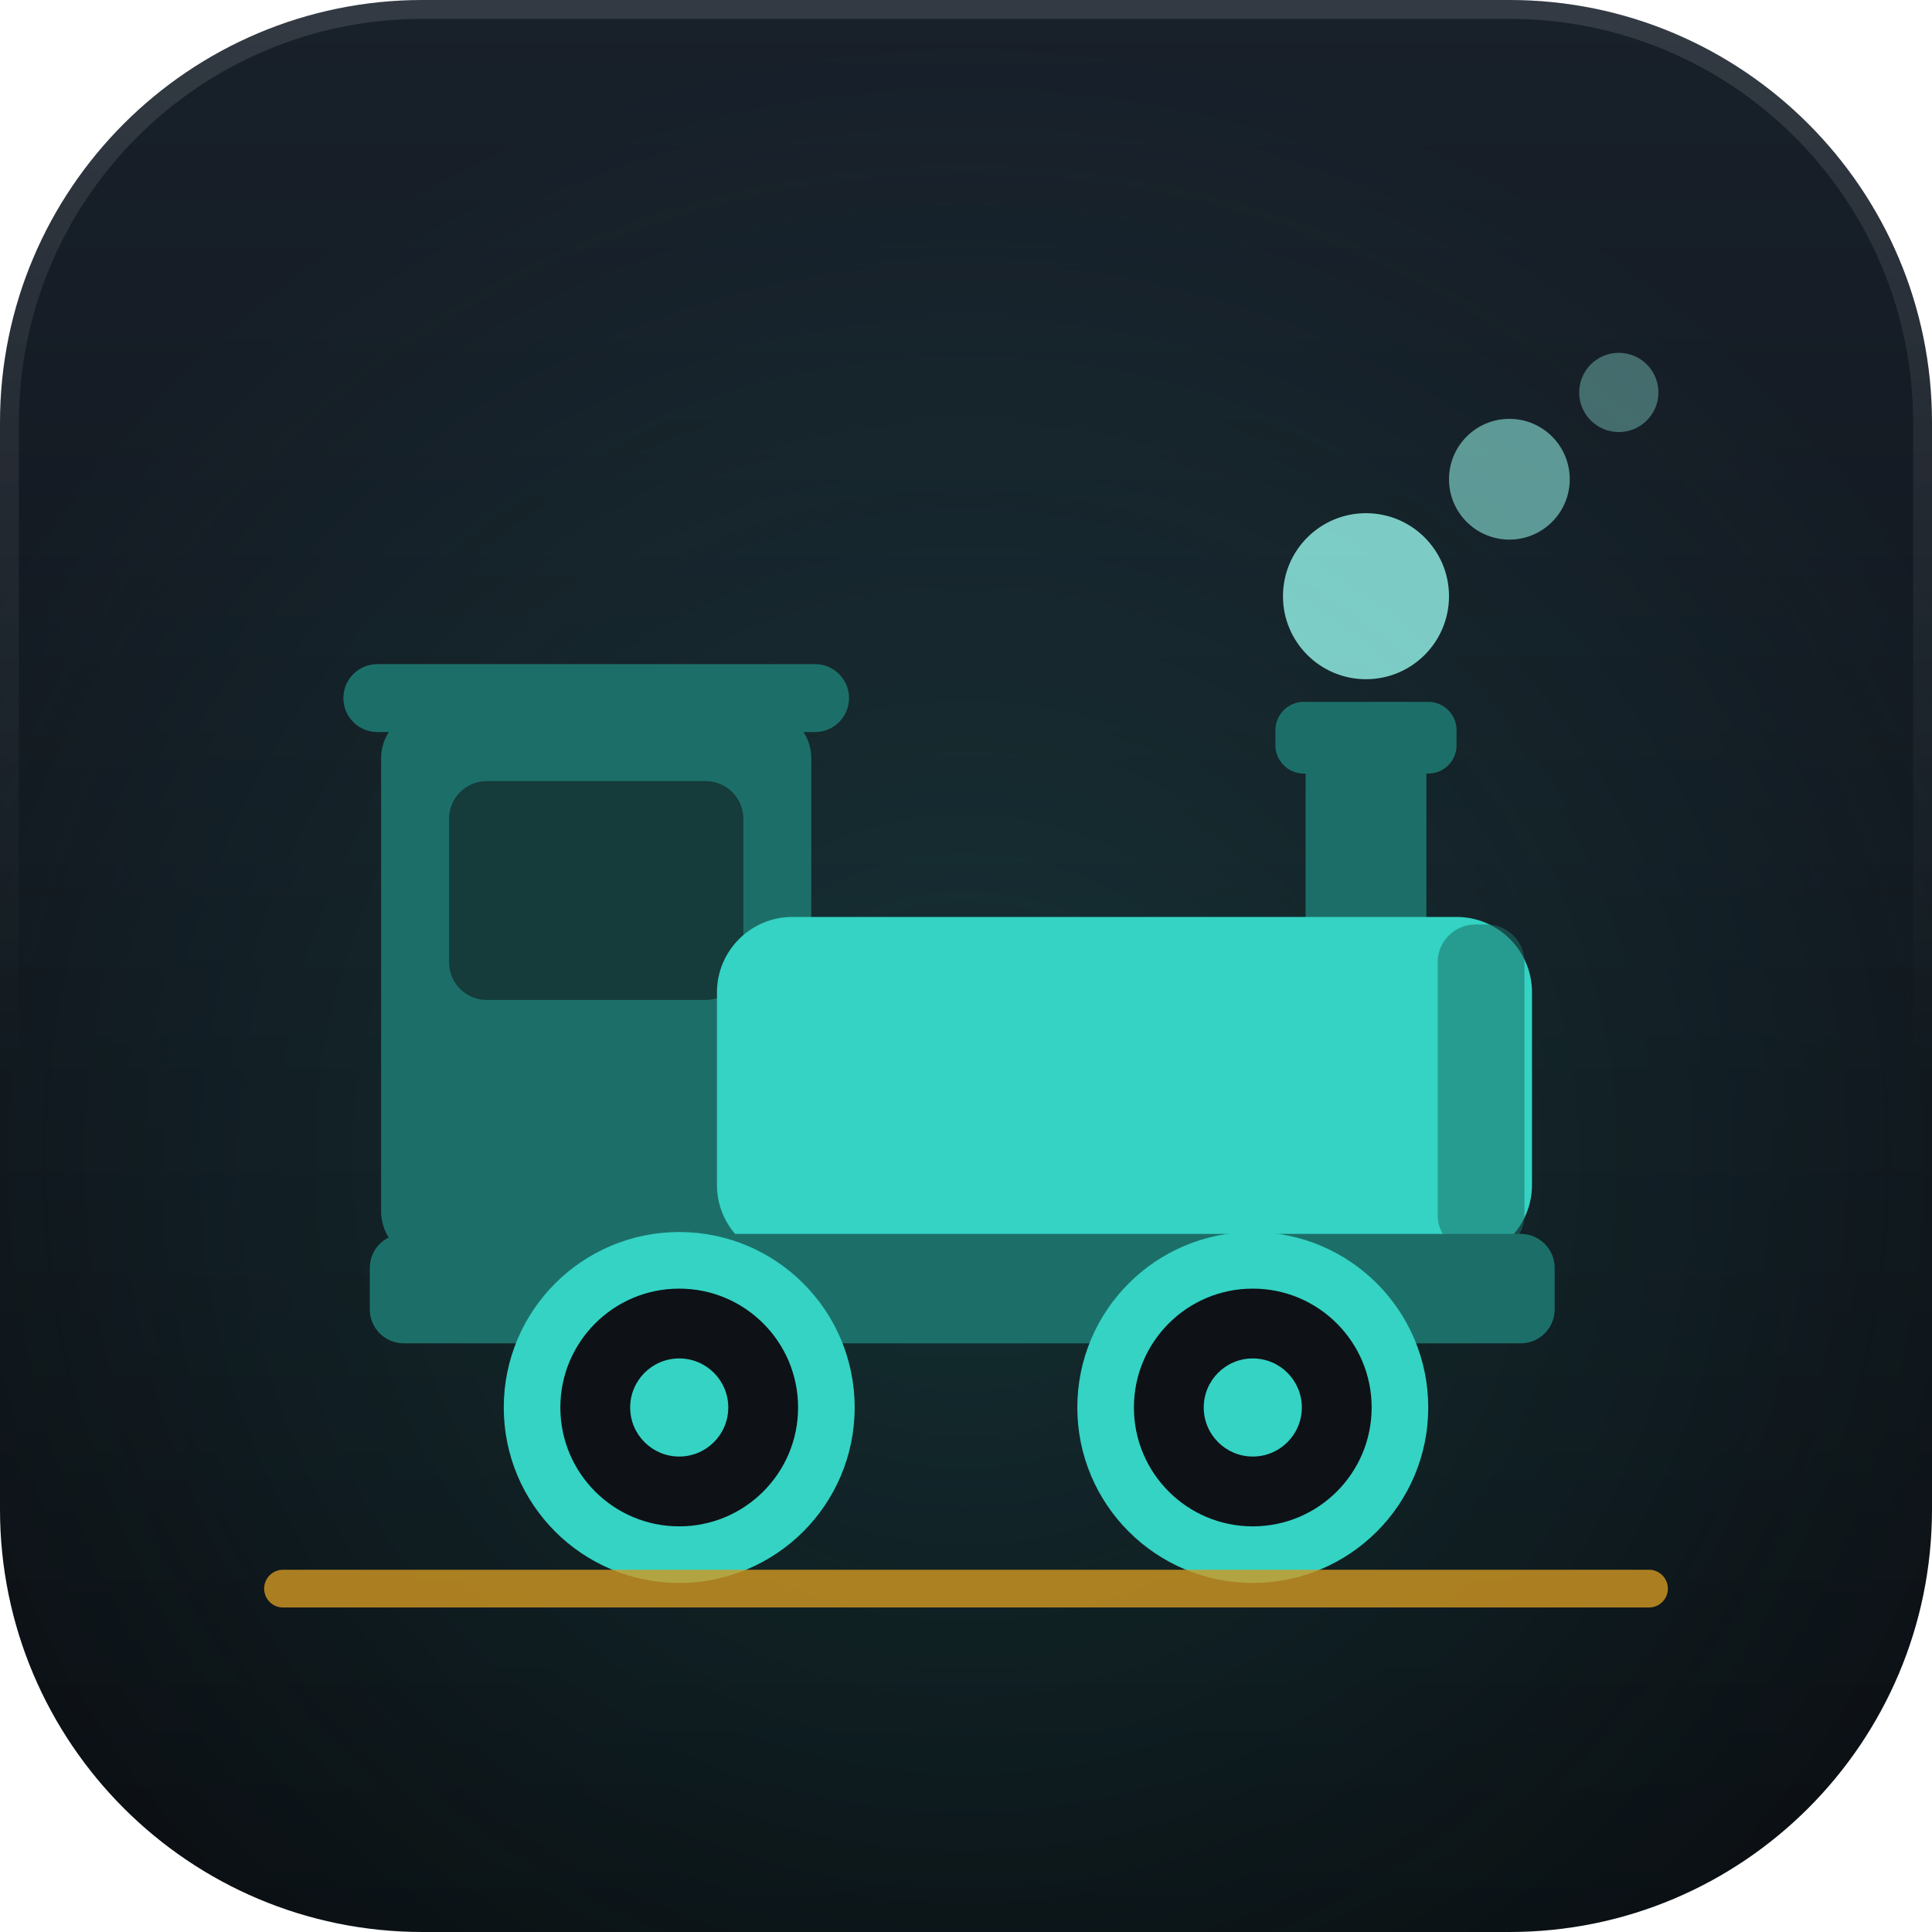
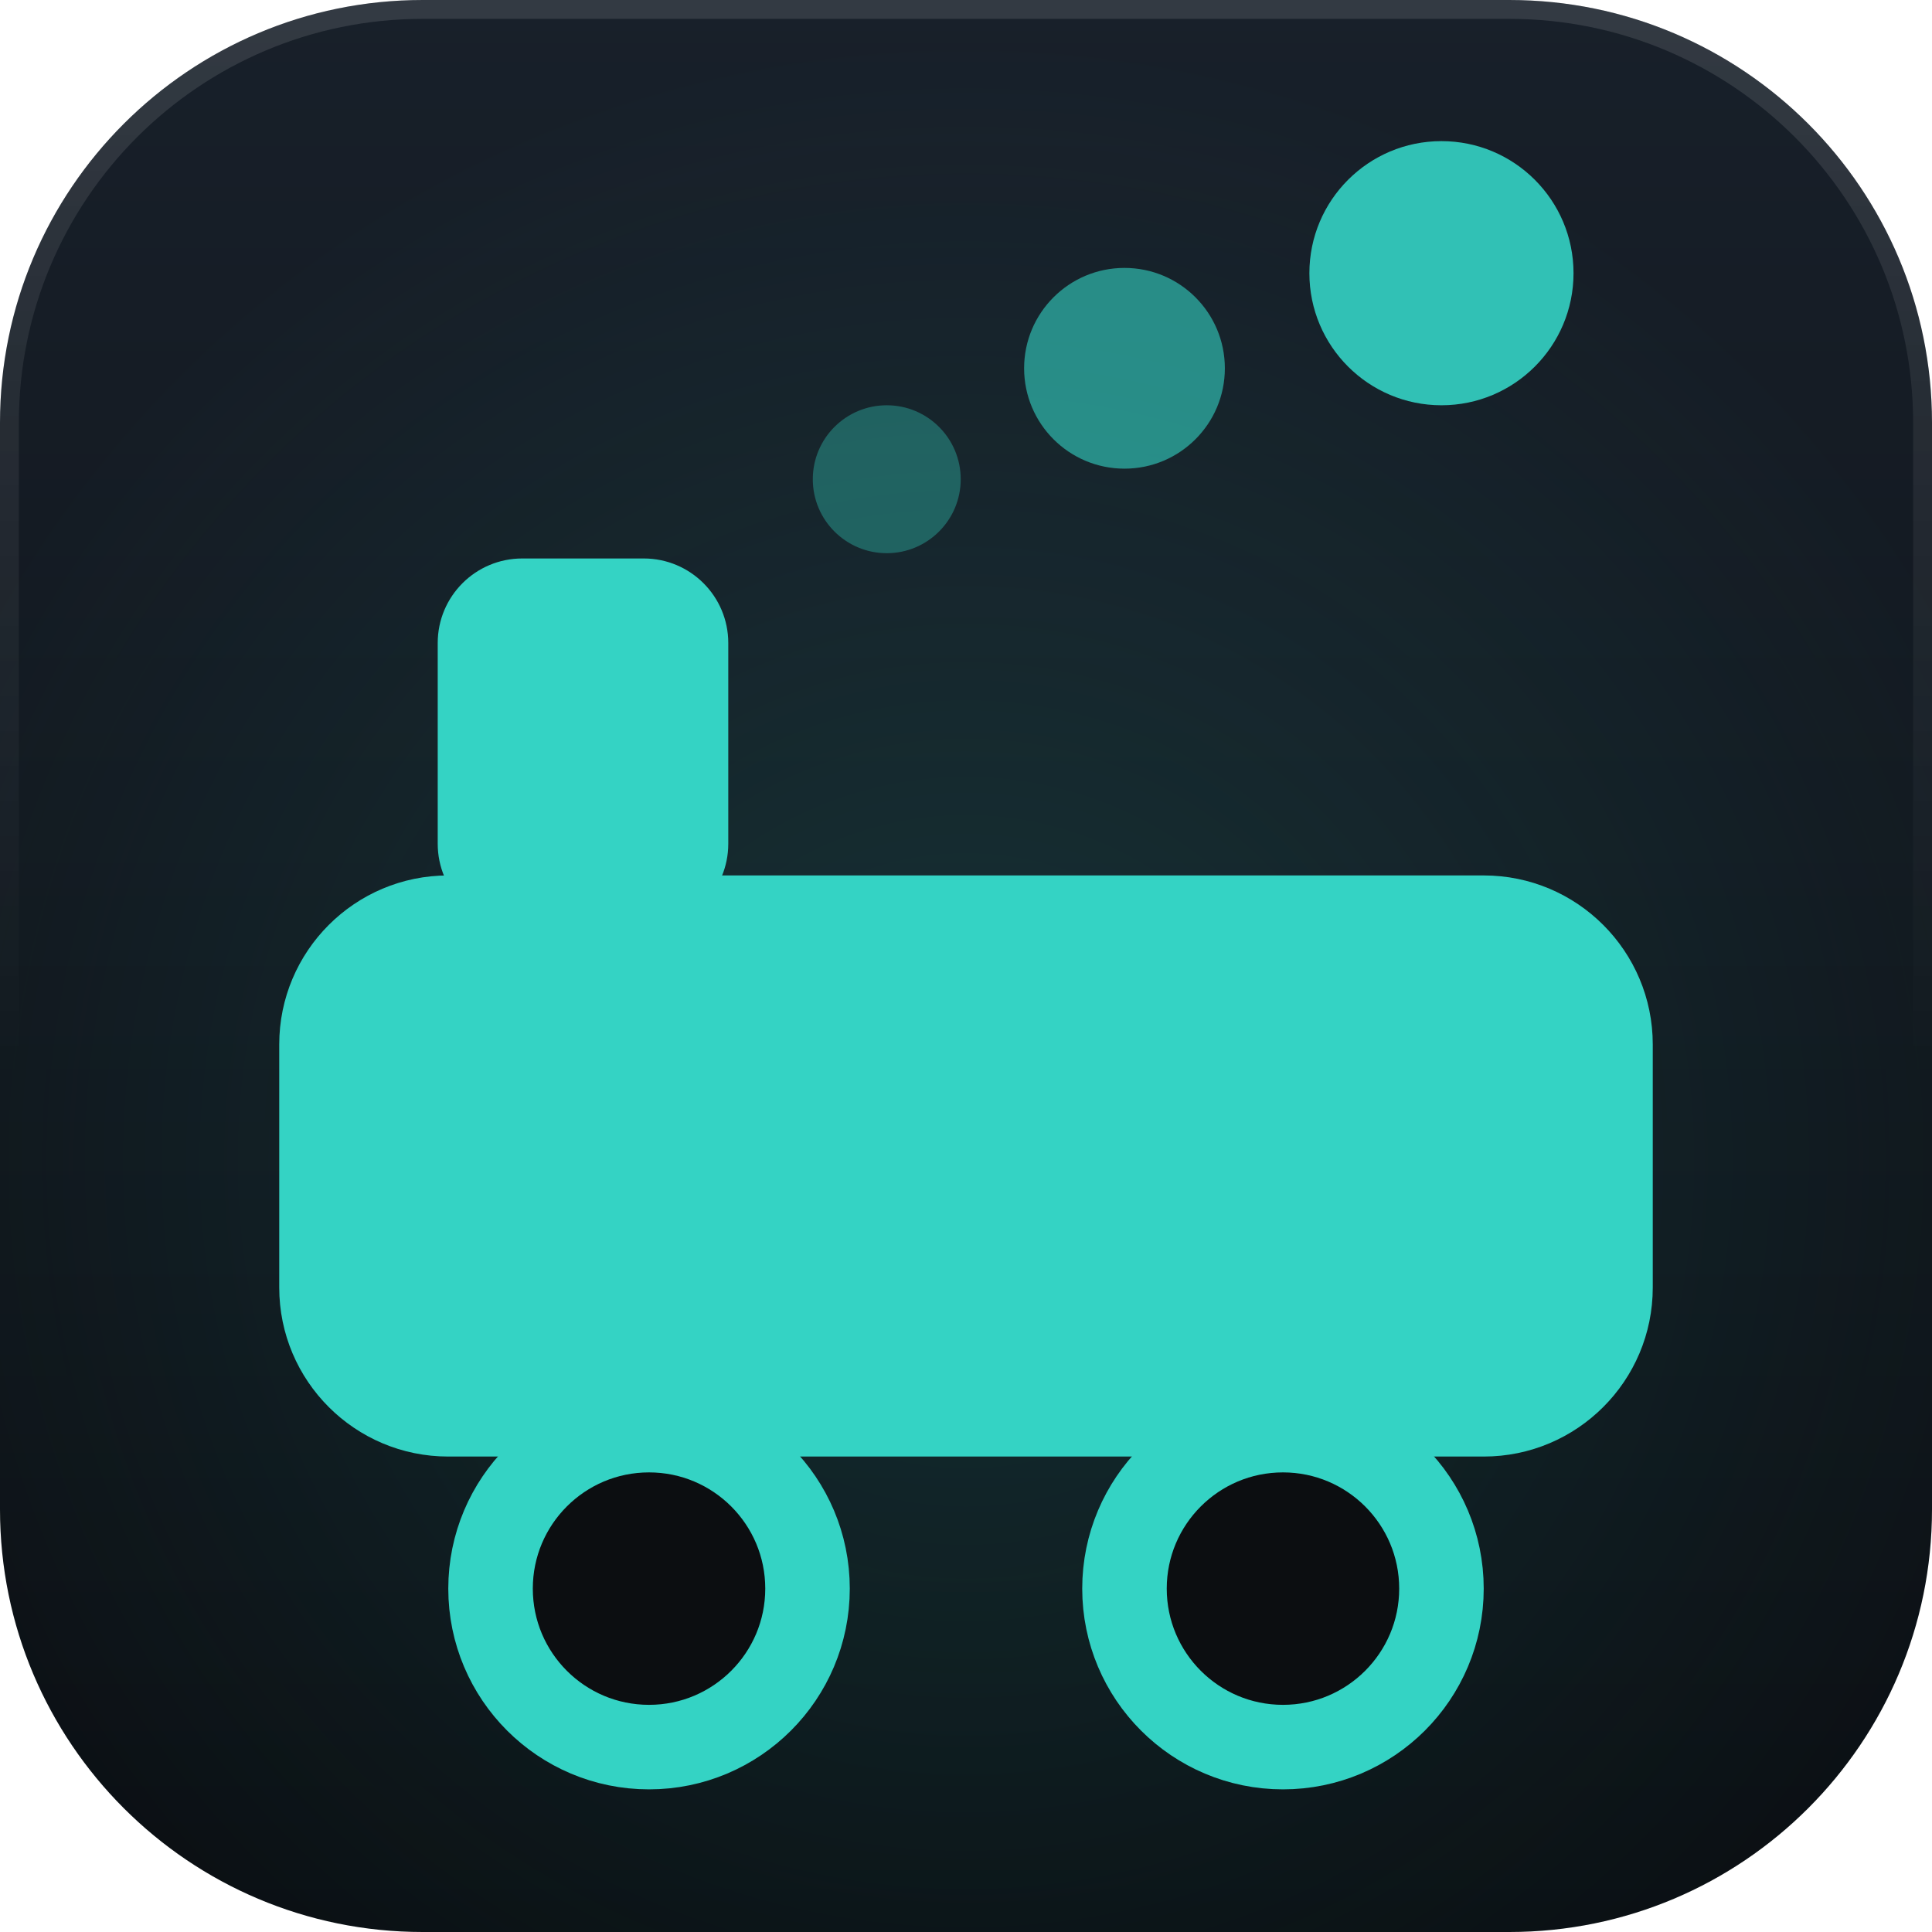
<svg xmlns="http://www.w3.org/2000/svg" viewBox="0 0 1024 1024" width="1024" height="1024">
  <defs>
    <linearGradient id="plate" x1="0" y1="0" x2="0" y2="1">
      <stop offset="0" stop-color="#18202a" />
      <stop offset="1" stop-color="#0a0d11" />
    </linearGradient>
    <linearGradient id="rim" x1="0" y1="0" x2="0" y2="1">
      <stop offset="0" stop-color="#ffffff" stop-opacity=".12" />
      <stop offset=".55" stop-color="#ffffff" stop-opacity="0" />
    </linearGradient>
    <radialGradient id="glow" cx=".5" cy=".6" r=".58">
      <stop offset="0" stop-color="#34d3c4" stop-opacity=".14" />
      <stop offset="1" stop-color="#34d3c4" stop-opacity="0" />
    </radialGradient>
  </defs>
  <rect width="1024" height="1024" rx="224" fill="url(#plate)" />
  <rect width="1024" height="1024" rx="224" fill="url(#glow)" />
  <rect x="5" y="5" width="1014" height="1014" rx="219" fill="none" stroke="url(#rim)" stroke-width="10" />
-   <g transform="translate(0 16)">
-     <circle cx="724" cy="300" r="44" fill="#8eeae0" opacity=".85" />
-     <circle cx="800" cy="238" r="32" fill="#8eeae0" opacity=".6" />
-     <circle cx="858" cy="192" r="21" fill="#8eeae0" opacity=".38" />
-     <rect x="676" y="356" width="96" height="38" rx="15" fill="#1c6f68" />
-     <rect x="692" y="382" width="64" height="104" rx="12" fill="#1c6f68" />
-     <rect x="182" y="336" width="268" height="36" rx="18" fill="#1c6f68" />
-     <rect x="202" y="360" width="228" height="292" rx="26" fill="#1c6f68" />
-     <rect x="238" y="398" width="156" height="116" rx="20" fill="#0e1116" opacity=".55" />
-     <rect x="380" y="470" width="432" height="182" rx="40" fill="#34d3c4" />
-     <rect x="762" y="474" width="46" height="174" rx="20" fill="#1c6f68" opacity=".55" />
-     <rect x="196" y="638" width="628" height="58" rx="18" fill="#1c6f68" />
-     <circle cx="360" cy="730" r="78" fill="#0e1116" stroke="#34d3c4" stroke-width="30" />
-     <circle cx="360" cy="730" r="26" fill="#34d3c4" />
-     <circle cx="664" cy="730" r="78" fill="#0e1116" stroke="#34d3c4" stroke-width="30" />
-     <circle cx="664" cy="730" r="26" fill="#34d3c4" />
-     <path d="M150 826h724" stroke="#d29922" stroke-width="20" stroke-linecap="round" opacity=".8" />
+   <g transform="translate(64 72) scale(28)">
+     <circle cx="14.5" cy="6.5" r="1.4" fill="#34d3c4" opacity=".35" />
+     <circle cx="19" cy="4.4" r="1.9" fill="#34d3c4" opacity=".6" />
+     <circle cx="25" cy="2.6" r="2.5" fill="#34d3c4" opacity=".9" />
+     <rect x="6" y="8" width="5.5" height="7" rx="1.6" fill="#34d3c4" />
+     <rect x="3" y="14" width="26" height="11" rx="3.2" fill="#34d3c4" />
+     <circle cx="10" cy="27.5" r="3" fill="#0c0e11" stroke="#34d3c4" stroke-width="1.6" />
+     <circle cx="22" cy="27.5" r="3" fill="#0c0e11" stroke="#34d3c4" stroke-width="1.6" />
  </g>
</svg>
